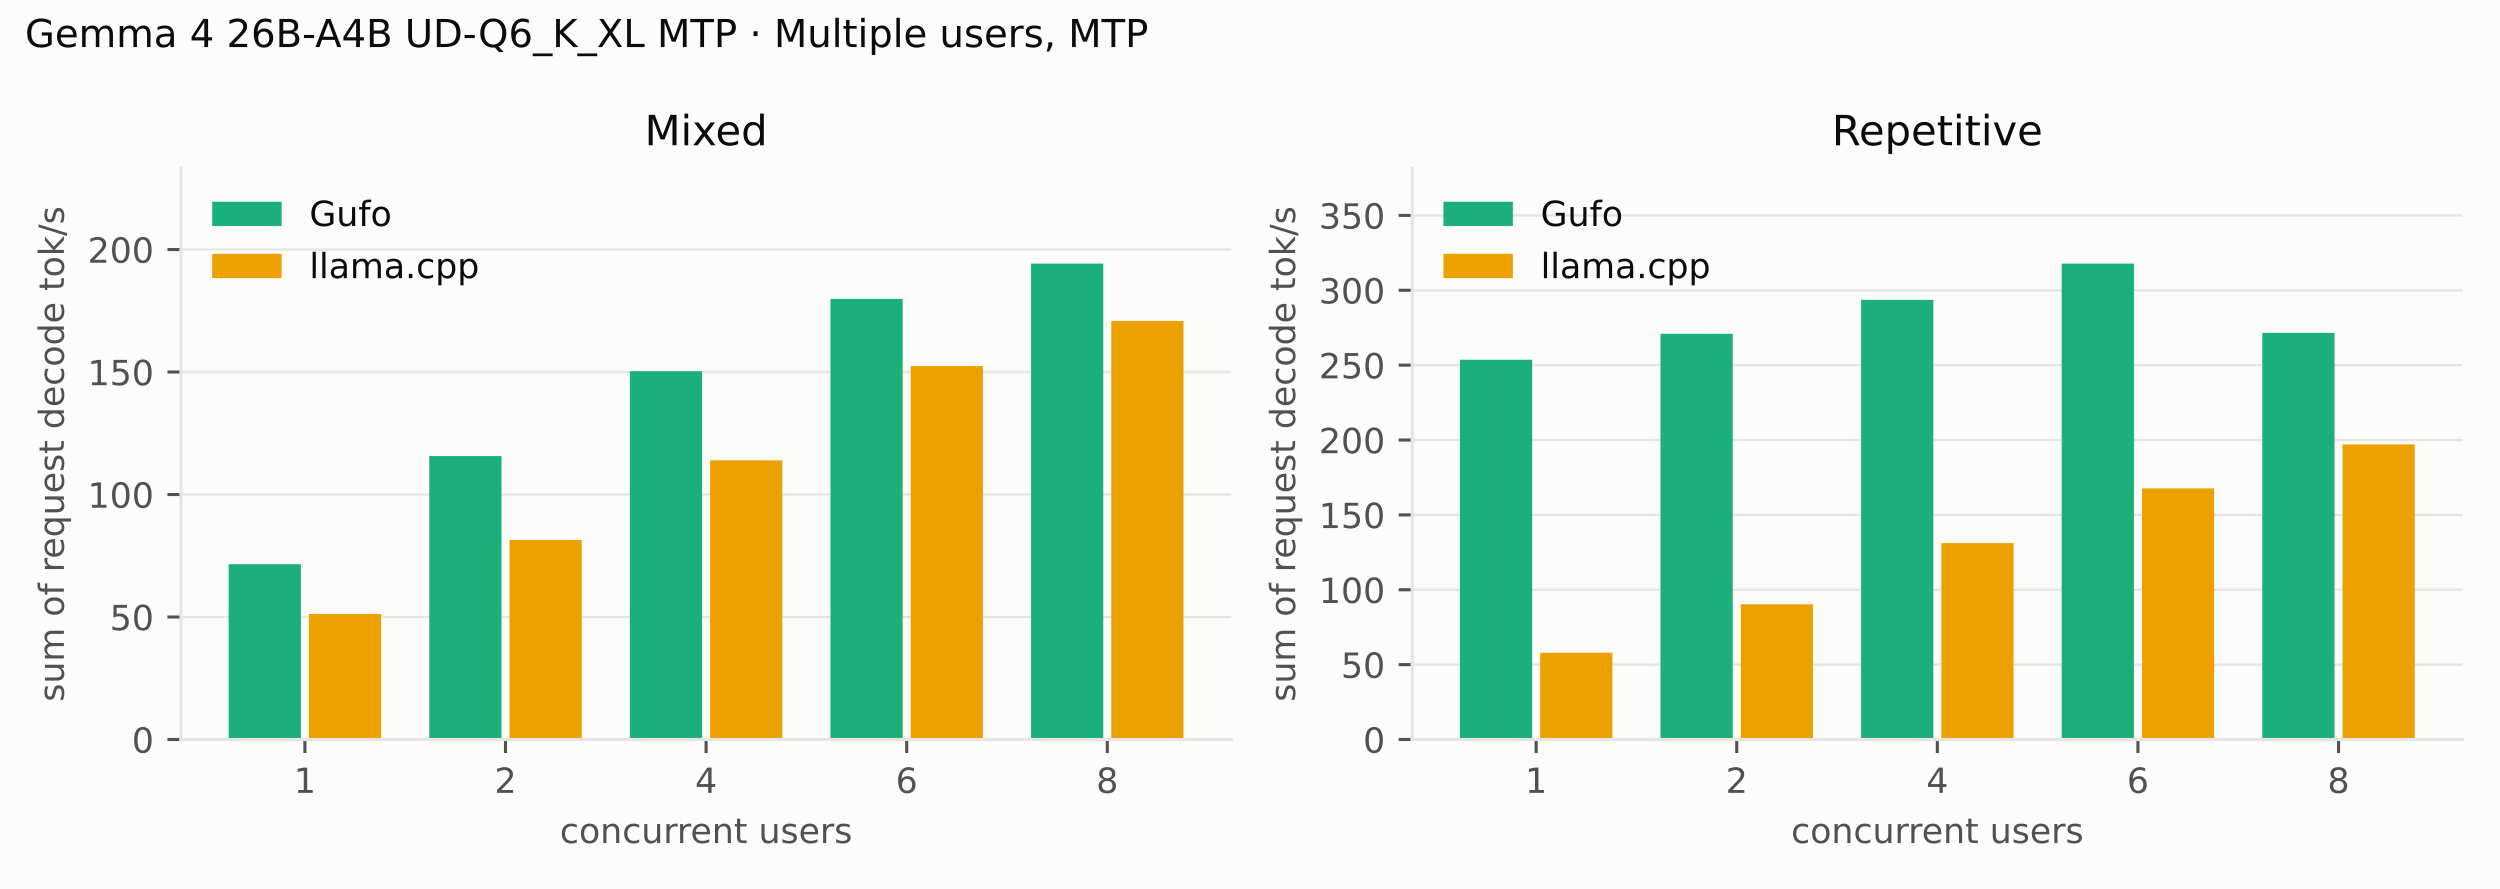
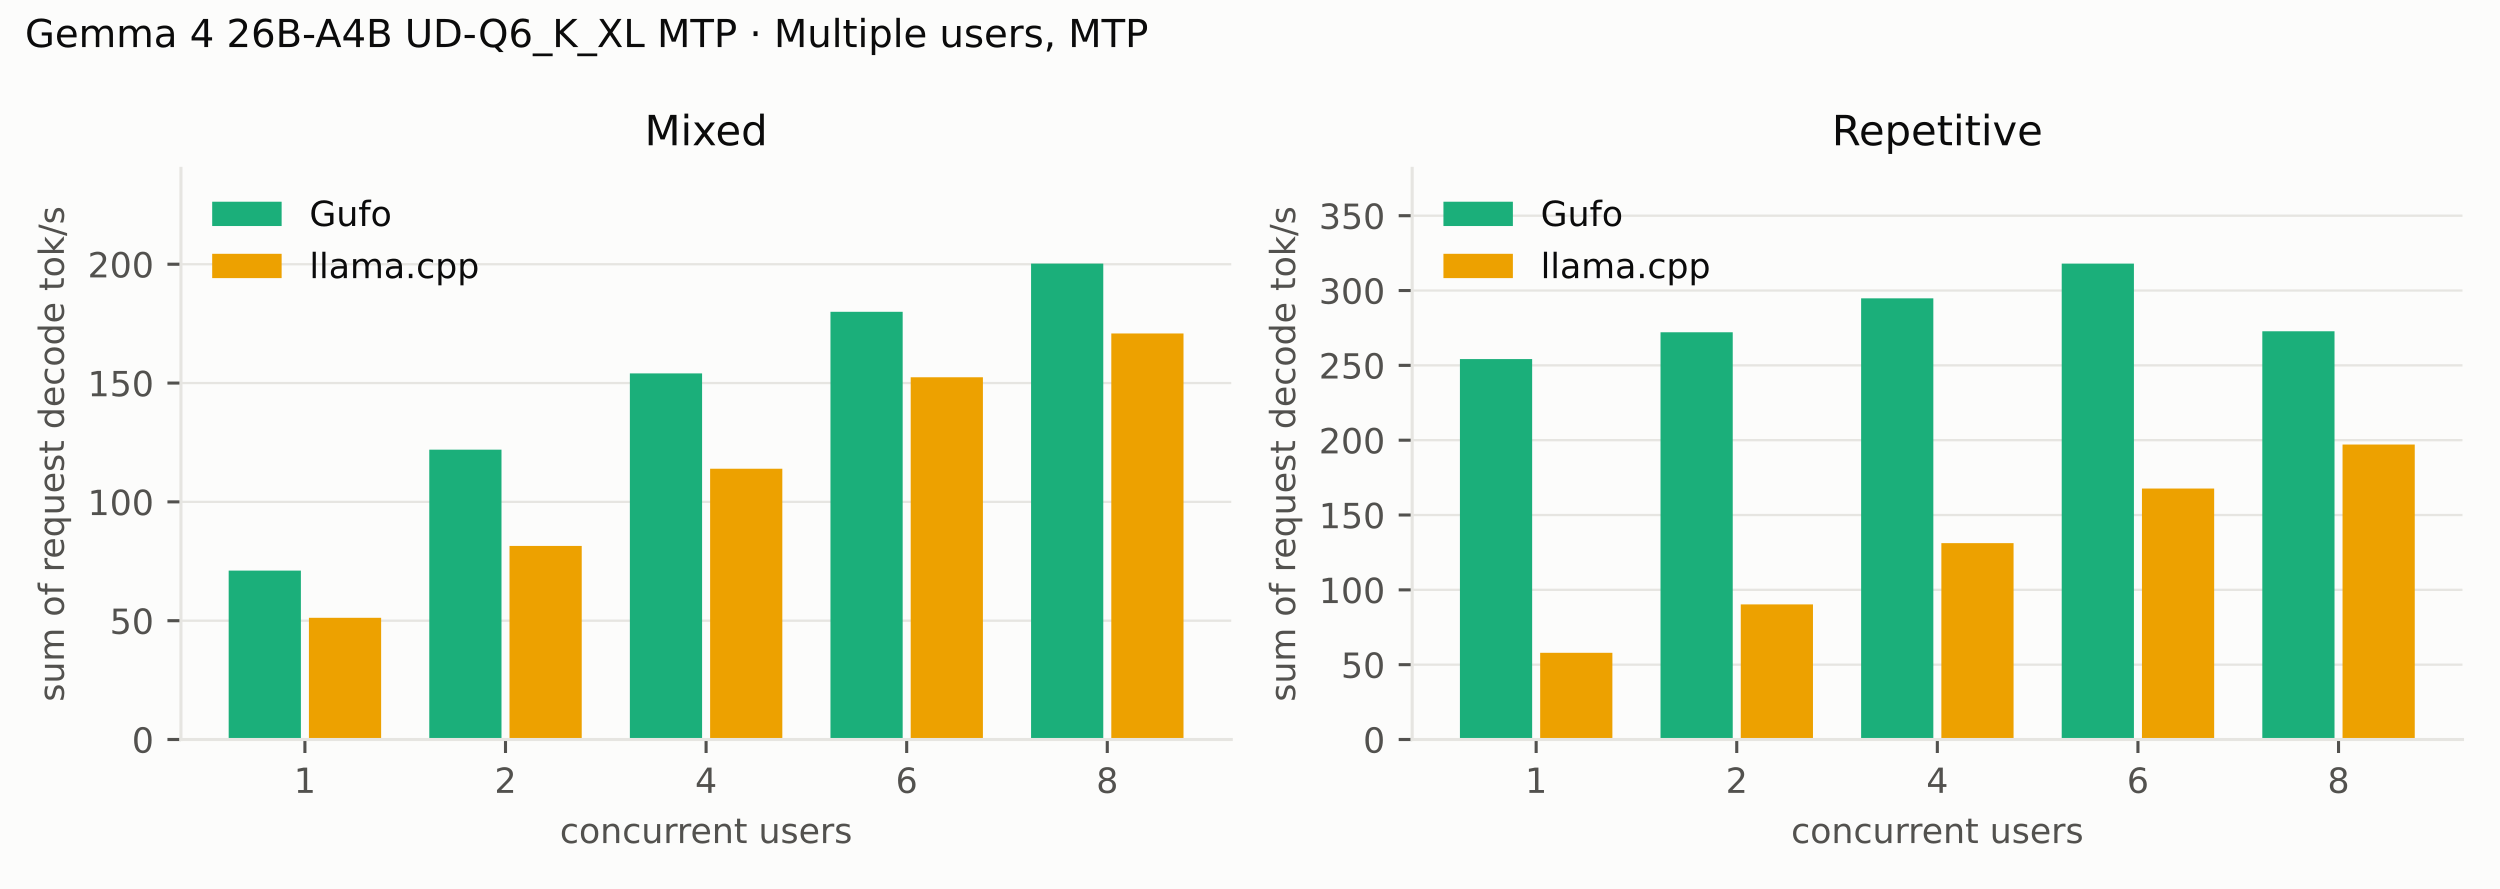
<svg xmlns="http://www.w3.org/2000/svg" xmlns:xlink="http://www.w3.org/1999/xlink" width="648pt" height="230.4pt" viewBox="0 0 648 230.4" version="1.1">
  <defs>
    <style type="text/css">*{stroke-linejoin: round; stroke-linecap: butt}</style>
  </defs>
  <g id="figure_1">
    <g id="patch_1">
      <path d="M 0 230.4 L 648 230.4 L 648 0 L 0 0 z " style="fill: #fcfcfb" />
    </g>
    <g id="axes_1">
      <g id="patch_2">
        <path d="M 46.899 191.68 L 319.14 191.68 L 319.14 43.647 L 46.899 43.647 z " style="fill: #fcfcfb" />
      </g>
      <g id="matplotlib.axis_1">
        <g id="xtick_1">
          <g id="line2d_1">
            <defs>
              <path id="m1ebf051f68" d="M 0 0 L 0 3.5 " style="stroke: #52514e; stroke-width: 0.8" />
            </defs>
            <g>
              <use xlink:href="#m1ebf051f68" x="79.032" y="191.68" style="fill: #52514e; stroke: #52514e; stroke-width: 0.8" />
            </g>
          </g>
          <g id="text_1">
            <text style="font-size: 9px; font-family: 'DejaVu Sans', 'Bitstream Vera Sans', 'Computer Modern Sans Serif', 'Lucida Grande', 'Verdana', 'Geneva', 'Lucid', 'Arial', 'Helvetica', 'Avant Garde', sans-serif; text-anchor: middle; fill: #52514e" x="79.032" y="205.518" transform="rotate(-0 79.03174 205.5179)">1</text>
          </g>
        </g>
        <g id="xtick_2">
          <g id="line2d_2">
            <g>
              <use xlink:href="#m1ebf051f68" x="131.026" y="191.68" style="fill: #52514e; stroke: #52514e; stroke-width: 0.8" />
            </g>
          </g>
          <g id="text_2">
            <text style="font-size: 9px; font-family: 'DejaVu Sans', 'Bitstream Vera Sans', 'Computer Modern Sans Serif', 'Lucida Grande', 'Verdana', 'Geneva', 'Lucid', 'Arial', 'Helvetica', 'Avant Garde', sans-serif; text-anchor: middle; fill: #52514e" x="131.026" y="205.518" transform="rotate(-0 131.0257 205.5179)">2</text>
          </g>
        </g>
        <g id="xtick_3">
          <g id="line2d_3">
            <g>
              <use xlink:href="#m1ebf051f68" x="183.02" y="191.68" style="fill: #52514e; stroke: #52514e; stroke-width: 0.8" />
            </g>
          </g>
          <g id="text_3">
            <text style="font-size: 9px; font-family: 'DejaVu Sans', 'Bitstream Vera Sans', 'Computer Modern Sans Serif', 'Lucida Grande', 'Verdana', 'Geneva', 'Lucid', 'Arial', 'Helvetica', 'Avant Garde', sans-serif; text-anchor: middle; fill: #52514e" x="183.02" y="205.518" transform="rotate(-0 183.0197 205.5179)">4</text>
          </g>
        </g>
        <g id="xtick_4">
          <g id="line2d_4">
            <g>
              <use xlink:href="#m1ebf051f68" x="235.014" y="191.68" style="fill: #52514e; stroke: #52514e; stroke-width: 0.8" />
            </g>
          </g>
          <g id="text_4">
            <text style="font-size: 9px; font-family: 'DejaVu Sans', 'Bitstream Vera Sans', 'Computer Modern Sans Serif', 'Lucida Grande', 'Verdana', 'Geneva', 'Lucid', 'Arial', 'Helvetica', 'Avant Garde', sans-serif; text-anchor: middle; fill: #52514e" x="235.014" y="205.518" transform="rotate(-0 235.0137 205.5179)">6</text>
          </g>
        </g>
        <g id="xtick_5">
          <g id="line2d_5">
            <g>
              <use xlink:href="#m1ebf051f68" x="287.008" y="191.68" style="fill: #52514e; stroke: #52514e; stroke-width: 0.8" />
            </g>
          </g>
          <g id="text_5">
            <text style="font-size: 9px; font-family: 'DejaVu Sans', 'Bitstream Vera Sans', 'Computer Modern Sans Serif', 'Lucida Grande', 'Verdana', 'Geneva', 'Lucid', 'Arial', 'Helvetica', 'Avant Garde', sans-serif; text-anchor: middle; fill: #52514e" x="287.008" y="205.518" transform="rotate(-0 287.0077 205.5179)">8</text>
          </g>
        </g>
        <g id="text_6">
          <text style="font-size: 9px; font-family: 'DejaVu Sans', 'Bitstream Vera Sans', 'Computer Modern Sans Serif', 'Lucida Grande', 'Verdana', 'Geneva', 'Lucid', 'Arial', 'Helvetica', 'Avant Garde', sans-serif; text-anchor: middle; fill: #52514e" x="183.02" y="218.518" transform="rotate(-0 183.0197 218.5179)">concurrent users</text>
        </g>
      </g>
      <g id="matplotlib.axis_2">
        <g id="ytick_1">
          <g id="line2d_6">
            <path d="M 46.899 191.68 L 319.14 191.68 " clip-path="url(#p1bdd1d52e2)" style="fill: none; stroke: #e6e5e1; stroke-width: 0.6; stroke-linecap: square" />
          </g>
          <g id="line2d_7">
            <defs>
              <path id="m680e5b1e24" d="M 0 0 L -3.5 0 " style="stroke: #52514e; stroke-width: 0.8" />
            </defs>
            <g>
              <use xlink:href="#m680e5b1e24" x="46.899" y="191.68" style="fill: #52514e; stroke: #52514e; stroke-width: 0.8" />
            </g>
          </g>
          <g id="text_7">
            <text style="font-size: 9px; font-family: 'DejaVu Sans', 'Bitstream Vera Sans', 'Computer Modern Sans Serif', 'Lucida Grande', 'Verdana', 'Geneva', 'Lucid', 'Arial', 'Helvetica', 'Avant Garde', sans-serif; text-anchor: end; fill: #52514e" x="39.899" y="195.099" transform="rotate(-0 39.89945 195.0989)">0</text>
          </g>
        </g>
        <g id="ytick_2">
          <g id="line2d_8">
-             <path d="M 46.899 159.929 L 319.14 159.929 " clip-path="url(#p1bdd1d52e2)" style="fill: none; stroke: #e6e5e1; stroke-width: 0.6; stroke-linecap: square" />
+             <path d="M 46.899 160.883 L 319.14 160.883 " clip-path="url(#p1bdd1d52e2)" style="fill: none; stroke: #e6e5e1; stroke-width: 0.6; stroke-linecap: square" />
          </g>
          <g id="line2d_9">
            <g>
-               <use xlink:href="#m680e5b1e24" x="46.899" y="159.929" style="fill: #52514e; stroke: #52514e; stroke-width: 0.8" />
+               <use xlink:href="#m680e5b1e24" x="46.899" y="160.883" style="fill: #52514e; stroke: #52514e; stroke-width: 0.8" />
            </g>
          </g>
          <g id="text_8">
-             <text style="font-size: 9px; font-family: 'DejaVu Sans', 'Bitstream Vera Sans', 'Computer Modern Sans Serif', 'Lucida Grande', 'Verdana', 'Geneva', 'Lucid', 'Arial', 'Helvetica', 'Avant Garde', sans-serif; text-anchor: end; fill: #52514e" x="39.899" y="163.347" transform="rotate(-0 39.89945 163.3475)">50</text>
+             <text style="font-size: 9px; font-family: 'DejaVu Sans', 'Bitstream Vera Sans', 'Computer Modern Sans Serif', 'Lucida Grande', 'Verdana', 'Geneva', 'Lucid', 'Arial', 'Helvetica', 'Avant Garde', sans-serif; text-anchor: end; fill: #52514e" x="39.899" y="164.302" transform="rotate(-0 39.89945 164.3019)">50</text>
          </g>
        </g>
        <g id="ytick_3">
          <g id="line2d_10">
-             <path d="M 46.899 128.177 L 319.14 128.177 " clip-path="url(#p1bdd1d52e2)" style="fill: none; stroke: #e6e5e1; stroke-width: 0.6; stroke-linecap: square" />
+             <path d="M 46.899 130.086 L 319.14 130.086 " clip-path="url(#p1bdd1d52e2)" style="fill: none; stroke: #e6e5e1; stroke-width: 0.6; stroke-linecap: square" />
          </g>
          <g id="line2d_11">
            <g>
-               <use xlink:href="#m680e5b1e24" x="46.899" y="128.177" style="fill: #52514e; stroke: #52514e; stroke-width: 0.8" />
+               <use xlink:href="#m680e5b1e24" x="46.899" y="130.086" style="fill: #52514e; stroke: #52514e; stroke-width: 0.8" />
            </g>
          </g>
          <g id="text_9">
-             <text style="font-size: 9px; font-family: 'DejaVu Sans', 'Bitstream Vera Sans', 'Computer Modern Sans Serif', 'Lucida Grande', 'Verdana', 'Geneva', 'Lucid', 'Arial', 'Helvetica', 'Avant Garde', sans-serif; text-anchor: end; fill: #52514e" x="39.899" y="131.596" transform="rotate(-0 39.89945 131.596)">100</text>
+             <text style="font-size: 9px; font-family: 'DejaVu Sans', 'Bitstream Vera Sans', 'Computer Modern Sans Serif', 'Lucida Grande', 'Verdana', 'Geneva', 'Lucid', 'Arial', 'Helvetica', 'Avant Garde', sans-serif; text-anchor: end; fill: #52514e" x="39.899" y="133.505" transform="rotate(-0 39.89945 133.5048)">100</text>
          </g>
        </g>
        <g id="ytick_4">
          <g id="line2d_12">
-             <path d="M 46.899 96.426 L 319.14 96.426 " clip-path="url(#p1bdd1d52e2)" style="fill: none; stroke: #e6e5e1; stroke-width: 0.6; stroke-linecap: square" />
+             <path d="M 46.899 99.289 L 319.14 99.289 " clip-path="url(#p1bdd1d52e2)" style="fill: none; stroke: #e6e5e1; stroke-width: 0.6; stroke-linecap: square" />
          </g>
          <g id="line2d_13">
            <g>
-               <use xlink:href="#m680e5b1e24" x="46.899" y="96.426" style="fill: #52514e; stroke: #52514e; stroke-width: 0.8" />
+               <use xlink:href="#m680e5b1e24" x="46.899" y="99.289" style="fill: #52514e; stroke: #52514e; stroke-width: 0.8" />
            </g>
          </g>
          <g id="text_10">
-             <text style="font-size: 9px; font-family: 'DejaVu Sans', 'Bitstream Vera Sans', 'Computer Modern Sans Serif', 'Lucida Grande', 'Verdana', 'Geneva', 'Lucid', 'Arial', 'Helvetica', 'Avant Garde', sans-serif; text-anchor: end; fill: #52514e" x="39.899" y="99.845" transform="rotate(-0 39.89945 99.84458)">150</text>
+             <text style="font-size: 9px; font-family: 'DejaVu Sans', 'Bitstream Vera Sans', 'Computer Modern Sans Serif', 'Lucida Grande', 'Verdana', 'Geneva', 'Lucid', 'Arial', 'Helvetica', 'Avant Garde', sans-serif; text-anchor: end; fill: #52514e" x="39.899" y="102.708" transform="rotate(-0 39.89945 102.7077)">150</text>
          </g>
        </g>
        <g id="ytick_5">
          <g id="line2d_14">
-             <path d="M 46.899 64.674 L 319.14 64.674 " clip-path="url(#p1bdd1d52e2)" style="fill: none; stroke: #e6e5e1; stroke-width: 0.6; stroke-linecap: square" />
+             <path d="M 46.899 68.492 L 319.14 68.492 " clip-path="url(#p1bdd1d52e2)" style="fill: none; stroke: #e6e5e1; stroke-width: 0.6; stroke-linecap: square" />
          </g>
          <g id="line2d_15">
            <g>
-               <use xlink:href="#m680e5b1e24" x="46.899" y="64.674" style="fill: #52514e; stroke: #52514e; stroke-width: 0.8" />
+               <use xlink:href="#m680e5b1e24" x="46.899" y="68.492" style="fill: #52514e; stroke: #52514e; stroke-width: 0.8" />
            </g>
          </g>
          <g id="text_11">
-             <text style="font-size: 9px; font-family: 'DejaVu Sans', 'Bitstream Vera Sans', 'Computer Modern Sans Serif', 'Lucida Grande', 'Verdana', 'Geneva', 'Lucid', 'Arial', 'Helvetica', 'Avant Garde', sans-serif; text-anchor: end; fill: #52514e" x="39.899" y="68.093" transform="rotate(-0 39.89945 68.09312)">200</text>
+             <text style="font-size: 9px; font-family: 'DejaVu Sans', 'Bitstream Vera Sans', 'Computer Modern Sans Serif', 'Lucida Grande', 'Verdana', 'Geneva', 'Lucid', 'Arial', 'Helvetica', 'Avant Garde', sans-serif; text-anchor: end; fill: #52514e" x="39.899" y="71.911" transform="rotate(-0 39.89945 71.91065)">200</text>
          </g>
        </g>
        <g id="text_12">
          <text style="font-size: 9px; font-family: 'DejaVu Sans', 'Bitstream Vera Sans', 'Computer Modern Sans Serif', 'Lucida Grande', 'Verdana', 'Geneva', 'Lucid', 'Arial', 'Helvetica', 'Avant Garde', sans-serif; text-anchor: middle; fill: #52514e" x="16.559" y="117.664" transform="rotate(-90 16.55859 117.6635)">sum of request decode tok/s</text>
        </g>
      </g>
      <g id="patch_3">
-         <path d="M 59.274 191.68 L 77.992 191.68 L 77.992 146.244 L 59.274 146.244 z " clip-path="url(#p1bdd1d52e2)" style="fill: #1baf7a" />
+         <path d="M 59.274 191.68 L 77.992 191.68 L 77.992 147.899 L 59.274 147.899 z " clip-path="url(#p1bdd1d52e2)" style="fill: #1baf7a" />
      </g>
      <g id="patch_4">
-         <path d="M 111.268 191.68 L 129.986 191.68 L 129.986 118.22 L 111.268 118.22 z " clip-path="url(#p1bdd1d52e2)" style="fill: #1baf7a" />
+         <path d="M 111.268 191.68 L 129.986 191.68 L 129.986 116.554 L 111.268 116.554 z " clip-path="url(#p1bdd1d52e2)" style="fill: #1baf7a" />
      </g>
      <g id="patch_5">
-         <path d="M 163.262 191.68 L 181.98 191.68 L 181.98 96.222 L 163.262 96.222 z " clip-path="url(#p1bdd1d52e2)" style="fill: #1baf7a" />
+         <path d="M 163.262 191.68 L 181.98 191.68 L 181.98 96.788 L 163.262 96.788 z " clip-path="url(#p1bdd1d52e2)" style="fill: #1baf7a" />
      </g>
      <g id="patch_6">
-         <path d="M 215.256 191.68 L 233.974 191.68 L 233.974 77.489 L 215.256 77.489 z " clip-path="url(#p1bdd1d52e2)" style="fill: #1baf7a" />
+         <path d="M 215.256 191.68 L 233.974 191.68 L 233.974 80.817 L 215.256 80.817 z " clip-path="url(#p1bdd1d52e2)" style="fill: #1baf7a" />
      </g>
      <g id="patch_7">
        <path d="M 267.25 191.68 L 285.968 191.68 L 285.968 68.319 L 267.25 68.319 z " clip-path="url(#p1bdd1d52e2)" style="fill: #1baf7a" />
      </g>
      <g id="patch_8">
-         <path d="M 80.072 191.68 L 98.789 191.68 L 98.789 159.154 L 80.072 159.154 z " clip-path="url(#p1bdd1d52e2)" style="fill: #eda100" />
+         <path d="M 80.072 191.68 L 98.789 191.68 L 98.789 160.131 L 80.072 160.131 z " clip-path="url(#p1bdd1d52e2)" style="fill: #eda100" />
      </g>
      <g id="patch_9">
-         <path d="M 132.066 191.68 L 150.783 191.68 L 150.783 139.944 L 132.066 139.944 z " clip-path="url(#p1bdd1d52e2)" style="fill: #eda100" />
+         <path d="M 132.066 191.68 L 150.783 191.68 L 150.783 141.499 L 132.066 141.499 z " clip-path="url(#p1bdd1d52e2)" style="fill: #eda100" />
      </g>
      <g id="patch_10">
-         <path d="M 184.06 191.68 L 202.777 191.68 L 202.777 119.318 L 184.06 119.318 z " clip-path="url(#p1bdd1d52e2)" style="fill: #eda100" />
+         <path d="M 184.06 191.68 L 202.777 191.68 L 202.777 121.493 L 184.06 121.493 z " clip-path="url(#p1bdd1d52e2)" style="fill: #eda100" />
      </g>
      <g id="patch_11">
-         <path d="M 236.054 191.68 L 254.771 191.68 L 254.771 94.876 L 236.054 94.876 z " clip-path="url(#p1bdd1d52e2)" style="fill: #eda100" />
+         <path d="M 236.054 191.68 L 254.771 191.68 L 254.771 97.786 L 236.054 97.786 z " clip-path="url(#p1bdd1d52e2)" style="fill: #eda100" />
      </g>
      <g id="patch_12">
-         <path d="M 288.048 191.68 L 306.765 191.68 L 306.765 83.179 L 288.048 83.179 z " clip-path="url(#p1bdd1d52e2)" style="fill: #eda100" />
+         <path d="M 288.048 191.68 L 306.765 191.68 L 306.765 86.44 L 288.048 86.44 z " clip-path="url(#p1bdd1d52e2)" style="fill: #eda100" />
      </g>
      <g id="patch_13">
        <path d="M 46.899 191.68 L 46.899 43.647 " style="fill: none; stroke: #e6e5e1; stroke-width: 0.8; stroke-linejoin: miter; stroke-linecap: square" />
      </g>
      <g id="patch_14">
        <path d="M 46.899 191.68 L 319.14 191.68 " style="fill: none; stroke: #e6e5e1; stroke-width: 0.8; stroke-linejoin: miter; stroke-linecap: square" />
      </g>
      <g id="text_13">
        <text style="font-size: 10.8px; font-family: 'DejaVu Sans', 'Bitstream Vera Sans', 'Computer Modern Sans Serif', 'Lucida Grande', 'Verdana', 'Geneva', 'Lucid', 'Arial', 'Helvetica', 'Avant Garde', sans-serif; text-anchor: middle; fill: #0b0b0b" x="183.02" y="37.647" transform="rotate(-0 183.0197 37.64709)">Mixed</text>
      </g>
      <g id="legend_1">
        <g id="patch_15">
          <path d="M 54.999 58.586 L 72.999 58.586 L 72.999 52.286 L 54.999 52.286 z " style="fill: #1baf7a" />
        </g>
        <g id="text_14">
          <text style="font-size: 9px; font-family: 'DejaVu Sans', 'Bitstream Vera Sans', 'Computer Modern Sans Serif', 'Lucida Grande', 'Verdana', 'Geneva', 'Lucid', 'Arial', 'Helvetica', 'Avant Garde', sans-serif; text-anchor: start; fill: #0b0b0b" x="80.199" y="58.586" transform="rotate(-0 80.19945 58.58569)">Gufo</text>
        </g>
        <g id="patch_16">
          <path d="M 54.999 72.086 L 72.999 72.086 L 72.999 65.786 L 54.999 65.786 z " style="fill: #eda100" />
        </g>
        <g id="text_15">
          <text style="font-size: 9px; font-family: 'DejaVu Sans', 'Bitstream Vera Sans', 'Computer Modern Sans Serif', 'Lucida Grande', 'Verdana', 'Geneva', 'Lucid', 'Arial', 'Helvetica', 'Avant Garde', sans-serif; text-anchor: start; fill: #0b0b0b" x="80.199" y="72.086" transform="rotate(-0 80.19945 72.08639)">llama.cpp</text>
        </g>
      </g>
    </g>
    <g id="axes_2">
      <g id="patch_17">
        <path d="M 366.039 191.68 L 638.28 191.68 L 638.28 43.647 L 366.039 43.647 z " style="fill: #fcfcfb" />
      </g>
      <g id="matplotlib.axis_3">
        <g id="xtick_6">
          <g id="line2d_16">
            <g>
              <use xlink:href="#m1ebf051f68" x="398.172" y="191.68" style="fill: #52514e; stroke: #52514e; stroke-width: 0.8" />
            </g>
          </g>
          <g id="text_16">
            <text style="font-size: 9px; font-family: 'DejaVu Sans', 'Bitstream Vera Sans', 'Computer Modern Sans Serif', 'Lucida Grande', 'Verdana', 'Geneva', 'Lucid', 'Arial', 'Helvetica', 'Avant Garde', sans-serif; text-anchor: middle; fill: #52514e" x="398.172" y="205.518" transform="rotate(-0 398.1717 205.5179)">1</text>
          </g>
        </g>
        <g id="xtick_7">
          <g id="line2d_17">
            <g>
              <use xlink:href="#m1ebf051f68" x="450.166" y="191.68" style="fill: #52514e; stroke: #52514e; stroke-width: 0.8" />
            </g>
          </g>
          <g id="text_17">
            <text style="font-size: 9px; font-family: 'DejaVu Sans', 'Bitstream Vera Sans', 'Computer Modern Sans Serif', 'Lucida Grande', 'Verdana', 'Geneva', 'Lucid', 'Arial', 'Helvetica', 'Avant Garde', sans-serif; text-anchor: middle; fill: #52514e" x="450.166" y="205.518" transform="rotate(-0 450.1657 205.5179)">2</text>
          </g>
        </g>
        <g id="xtick_8">
          <g id="line2d_18">
            <g>
              <use xlink:href="#m1ebf051f68" x="502.16" y="191.68" style="fill: #52514e; stroke: #52514e; stroke-width: 0.8" />
            </g>
          </g>
          <g id="text_18">
            <text style="font-size: 9px; font-family: 'DejaVu Sans', 'Bitstream Vera Sans', 'Computer Modern Sans Serif', 'Lucida Grande', 'Verdana', 'Geneva', 'Lucid', 'Arial', 'Helvetica', 'Avant Garde', sans-serif; text-anchor: middle; fill: #52514e" x="502.16" y="205.518" transform="rotate(-0 502.1597 205.5179)">4</text>
          </g>
        </g>
        <g id="xtick_9">
          <g id="line2d_19">
            <g>
              <use xlink:href="#m1ebf051f68" x="554.154" y="191.68" style="fill: #52514e; stroke: #52514e; stroke-width: 0.8" />
            </g>
          </g>
          <g id="text_19">
            <text style="font-size: 9px; font-family: 'DejaVu Sans', 'Bitstream Vera Sans', 'Computer Modern Sans Serif', 'Lucida Grande', 'Verdana', 'Geneva', 'Lucid', 'Arial', 'Helvetica', 'Avant Garde', sans-serif; text-anchor: middle; fill: #52514e" x="554.154" y="205.518" transform="rotate(-0 554.1537 205.5179)">6</text>
          </g>
        </g>
        <g id="xtick_10">
          <g id="line2d_20">
            <g>
              <use xlink:href="#m1ebf051f68" x="606.148" y="191.68" style="fill: #52514e; stroke: #52514e; stroke-width: 0.8" />
            </g>
          </g>
          <g id="text_20">
            <text style="font-size: 9px; font-family: 'DejaVu Sans', 'Bitstream Vera Sans', 'Computer Modern Sans Serif', 'Lucida Grande', 'Verdana', 'Geneva', 'Lucid', 'Arial', 'Helvetica', 'Avant Garde', sans-serif; text-anchor: middle; fill: #52514e" x="606.148" y="205.518" transform="rotate(-0 606.1477 205.5179)">8</text>
          </g>
        </g>
        <g id="text_21">
          <text style="font-size: 9px; font-family: 'DejaVu Sans', 'Bitstream Vera Sans', 'Computer Modern Sans Serif', 'Lucida Grande', 'Verdana', 'Geneva', 'Lucid', 'Arial', 'Helvetica', 'Avant Garde', sans-serif; text-anchor: middle; fill: #52514e" x="502.16" y="218.518" transform="rotate(-0 502.1597 218.5179)">concurrent users</text>
        </g>
      </g>
      <g id="matplotlib.axis_4">
        <g id="ytick_6">
          <g id="line2d_21">
            <path d="M 366.039 191.68 L 638.28 191.68 " clip-path="url(#pbed3e39741)" style="fill: none; stroke: #e6e5e1; stroke-width: 0.6; stroke-linecap: square" />
          </g>
          <g id="line2d_22">
            <g>
              <use xlink:href="#m680e5b1e24" x="366.039" y="191.68" style="fill: #52514e; stroke: #52514e; stroke-width: 0.8" />
            </g>
          </g>
          <g id="text_22">
            <text style="font-size: 9px; font-family: 'DejaVu Sans', 'Bitstream Vera Sans', 'Computer Modern Sans Serif', 'Lucida Grande', 'Verdana', 'Geneva', 'Lucid', 'Arial', 'Helvetica', 'Avant Garde', sans-serif; text-anchor: end; fill: #52514e" x="359.039" y="195.099" transform="rotate(-0 359.0395 195.0989)">0</text>
          </g>
        </g>
        <g id="ytick_7">
          <g id="line2d_23">
-             <path d="M 366.039 172.274 L 638.28 172.274 " clip-path="url(#pbed3e39741)" style="fill: none; stroke: #e6e5e1; stroke-width: 0.6; stroke-linecap: square" />
+             <path d="M 366.039 172.284 L 638.28 172.284 " clip-path="url(#pbed3e39741)" style="fill: none; stroke: #e6e5e1; stroke-width: 0.6; stroke-linecap: square" />
          </g>
          <g id="line2d_24">
            <g>
-               <use xlink:href="#m680e5b1e24" x="366.039" y="172.274" style="fill: #52514e; stroke: #52514e; stroke-width: 0.8" />
+               <use xlink:href="#m680e5b1e24" x="366.039" y="172.284" style="fill: #52514e; stroke: #52514e; stroke-width: 0.8" />
            </g>
          </g>
          <g id="text_23">
-             <text style="font-size: 9px; font-family: 'DejaVu Sans', 'Bitstream Vera Sans', 'Computer Modern Sans Serif', 'Lucida Grande', 'Verdana', 'Geneva', 'Lucid', 'Arial', 'Helvetica', 'Avant Garde', sans-serif; text-anchor: end; fill: #52514e" x="359.039" y="175.693" transform="rotate(-0 359.0395 175.6928)">50</text>
+             <text style="font-size: 9px; font-family: 'DejaVu Sans', 'Bitstream Vera Sans', 'Computer Modern Sans Serif', 'Lucida Grande', 'Verdana', 'Geneva', 'Lucid', 'Arial', 'Helvetica', 'Avant Garde', sans-serif; text-anchor: end; fill: #52514e" x="359.039" y="175.703" transform="rotate(-0 359.0395 175.7032)">50</text>
          </g>
        </g>
        <g id="ytick_8">
          <g id="line2d_25">
-             <path d="M 366.039 152.868 L 638.28 152.868 " clip-path="url(#pbed3e39741)" style="fill: none; stroke: #e6e5e1; stroke-width: 0.6; stroke-linecap: square" />
+             <path d="M 366.039 152.889 L 638.28 152.889 " clip-path="url(#pbed3e39741)" style="fill: none; stroke: #e6e5e1; stroke-width: 0.6; stroke-linecap: square" />
          </g>
          <g id="line2d_26">
            <g>
-               <use xlink:href="#m680e5b1e24" x="366.039" y="152.868" style="fill: #52514e; stroke: #52514e; stroke-width: 0.8" />
+               <use xlink:href="#m680e5b1e24" x="366.039" y="152.889" style="fill: #52514e; stroke: #52514e; stroke-width: 0.8" />
            </g>
          </g>
          <g id="text_24">
-             <text style="font-size: 9px; font-family: 'DejaVu Sans', 'Bitstream Vera Sans', 'Computer Modern Sans Serif', 'Lucida Grande', 'Verdana', 'Geneva', 'Lucid', 'Arial', 'Helvetica', 'Avant Garde', sans-serif; text-anchor: end; fill: #52514e" x="359.039" y="156.287" transform="rotate(-0 359.0395 156.2867)">100</text>
+             <text style="font-size: 9px; font-family: 'DejaVu Sans', 'Bitstream Vera Sans', 'Computer Modern Sans Serif', 'Lucida Grande', 'Verdana', 'Geneva', 'Lucid', 'Arial', 'Helvetica', 'Avant Garde', sans-serif; text-anchor: end; fill: #52514e" x="359.039" y="156.307" transform="rotate(-0 359.0395 156.3075)">100</text>
          </g>
        </g>
        <g id="ytick_9">
          <g id="line2d_27">
-             <path d="M 366.039 133.462 L 638.28 133.462 " clip-path="url(#pbed3e39741)" style="fill: none; stroke: #e6e5e1; stroke-width: 0.6; stroke-linecap: square" />
+             <path d="M 366.039 133.493 L 638.28 133.493 " clip-path="url(#pbed3e39741)" style="fill: none; stroke: #e6e5e1; stroke-width: 0.6; stroke-linecap: square" />
          </g>
          <g id="line2d_28">
            <g>
-               <use xlink:href="#m680e5b1e24" x="366.039" y="133.462" style="fill: #52514e; stroke: #52514e; stroke-width: 0.8" />
+               <use xlink:href="#m680e5b1e24" x="366.039" y="133.493" style="fill: #52514e; stroke: #52514e; stroke-width: 0.8" />
            </g>
          </g>
          <g id="text_25">
-             <text style="font-size: 9px; font-family: 'DejaVu Sans', 'Bitstream Vera Sans', 'Computer Modern Sans Serif', 'Lucida Grande', 'Verdana', 'Geneva', 'Lucid', 'Arial', 'Helvetica', 'Avant Garde', sans-serif; text-anchor: end; fill: #52514e" x="359.039" y="136.881" transform="rotate(-0 359.0395 136.8806)">150</text>
+             <text style="font-size: 9px; font-family: 'DejaVu Sans', 'Bitstream Vera Sans', 'Computer Modern Sans Serif', 'Lucida Grande', 'Verdana', 'Geneva', 'Lucid', 'Arial', 'Helvetica', 'Avant Garde', sans-serif; text-anchor: end; fill: #52514e" x="359.039" y="136.912" transform="rotate(-0 359.0395 136.9117)">150</text>
          </g>
        </g>
        <g id="ytick_10">
          <g id="line2d_29">
-             <path d="M 366.039 114.056 L 638.28 114.056 " clip-path="url(#pbed3e39741)" style="fill: none; stroke: #e6e5e1; stroke-width: 0.6; stroke-linecap: square" />
+             <path d="M 366.039 114.097 L 638.28 114.097 " clip-path="url(#pbed3e39741)" style="fill: none; stroke: #e6e5e1; stroke-width: 0.6; stroke-linecap: square" />
          </g>
          <g id="line2d_30">
            <g>
-               <use xlink:href="#m680e5b1e24" x="366.039" y="114.056" style="fill: #52514e; stroke: #52514e; stroke-width: 0.8" />
+               <use xlink:href="#m680e5b1e24" x="366.039" y="114.097" style="fill: #52514e; stroke: #52514e; stroke-width: 0.8" />
            </g>
          </g>
          <g id="text_26">
-             <text style="font-size: 9px; font-family: 'DejaVu Sans', 'Bitstream Vera Sans', 'Computer Modern Sans Serif', 'Lucida Grande', 'Verdana', 'Geneva', 'Lucid', 'Arial', 'Helvetica', 'Avant Garde', sans-serif; text-anchor: end; fill: #52514e" x="359.039" y="117.475" transform="rotate(-0 359.0395 117.4745)">200</text>
+             <text style="font-size: 9px; font-family: 'DejaVu Sans', 'Bitstream Vera Sans', 'Computer Modern Sans Serif', 'Lucida Grande', 'Verdana', 'Geneva', 'Lucid', 'Arial', 'Helvetica', 'Avant Garde', sans-serif; text-anchor: end; fill: #52514e" x="359.039" y="117.516" transform="rotate(-0 359.0395 117.516)">200</text>
          </g>
        </g>
        <g id="ytick_11">
          <g id="line2d_31">
-             <path d="M 366.039 94.649 L 638.28 94.649 " clip-path="url(#pbed3e39741)" style="fill: none; stroke: #e6e5e1; stroke-width: 0.6; stroke-linecap: square" />
+             <path d="M 366.039 94.701 L 638.28 94.701 " clip-path="url(#pbed3e39741)" style="fill: none; stroke: #e6e5e1; stroke-width: 0.6; stroke-linecap: square" />
          </g>
          <g id="line2d_32">
            <g>
-               <use xlink:href="#m680e5b1e24" x="366.039" y="94.649" style="fill: #52514e; stroke: #52514e; stroke-width: 0.8" />
+               <use xlink:href="#m680e5b1e24" x="366.039" y="94.701" style="fill: #52514e; stroke: #52514e; stroke-width: 0.8" />
            </g>
          </g>
          <g id="text_27">
-             <text style="font-size: 9px; font-family: 'DejaVu Sans', 'Bitstream Vera Sans', 'Computer Modern Sans Serif', 'Lucida Grande', 'Verdana', 'Geneva', 'Lucid', 'Arial', 'Helvetica', 'Avant Garde', sans-serif; text-anchor: end; fill: #52514e" x="359.039" y="98.068" transform="rotate(-0 359.0395 98.0684)">250</text>
+             <text style="font-size: 9px; font-family: 'DejaVu Sans', 'Bitstream Vera Sans', 'Computer Modern Sans Serif', 'Lucida Grande', 'Verdana', 'Geneva', 'Lucid', 'Arial', 'Helvetica', 'Avant Garde', sans-serif; text-anchor: end; fill: #52514e" x="359.039" y="98.12" transform="rotate(-0 359.0395 98.12027)">250</text>
          </g>
        </g>
        <g id="ytick_12">
          <g id="line2d_33">
-             <path d="M 366.039 75.243 L 638.28 75.243 " clip-path="url(#pbed3e39741)" style="fill: none; stroke: #e6e5e1; stroke-width: 0.6; stroke-linecap: square" />
+             <path d="M 366.039 75.306 L 638.28 75.306 " clip-path="url(#pbed3e39741)" style="fill: none; stroke: #e6e5e1; stroke-width: 0.6; stroke-linecap: square" />
          </g>
          <g id="line2d_34">
            <g>
-               <use xlink:href="#m680e5b1e24" x="366.039" y="75.243" style="fill: #52514e; stroke: #52514e; stroke-width: 0.8" />
+               <use xlink:href="#m680e5b1e24" x="366.039" y="75.306" style="fill: #52514e; stroke: #52514e; stroke-width: 0.8" />
            </g>
          </g>
          <g id="text_28">
-             <text style="font-size: 9px; font-family: 'DejaVu Sans', 'Bitstream Vera Sans', 'Computer Modern Sans Serif', 'Lucida Grande', 'Verdana', 'Geneva', 'Lucid', 'Arial', 'Helvetica', 'Avant Garde', sans-serif; text-anchor: end; fill: #52514e" x="359.039" y="78.662" transform="rotate(-0 359.0395 78.66229)">300</text>
+             <text style="font-size: 9px; font-family: 'DejaVu Sans', 'Bitstream Vera Sans', 'Computer Modern Sans Serif', 'Lucida Grande', 'Verdana', 'Geneva', 'Lucid', 'Arial', 'Helvetica', 'Avant Garde', sans-serif; text-anchor: end; fill: #52514e" x="359.039" y="78.725" transform="rotate(-0 359.0395 78.72453)">300</text>
          </g>
        </g>
        <g id="ytick_13">
          <g id="line2d_35">
-             <path d="M 366.039 55.837 L 638.28 55.837 " clip-path="url(#pbed3e39741)" style="fill: none; stroke: #e6e5e1; stroke-width: 0.6; stroke-linecap: square" />
+             <path d="M 366.039 55.91 L 638.28 55.91 " clip-path="url(#pbed3e39741)" style="fill: none; stroke: #e6e5e1; stroke-width: 0.6; stroke-linecap: square" />
          </g>
          <g id="line2d_36">
            <g>
-               <use xlink:href="#m680e5b1e24" x="366.039" y="55.837" style="fill: #52514e; stroke: #52514e; stroke-width: 0.8" />
+               <use xlink:href="#m680e5b1e24" x="366.039" y="55.91" style="fill: #52514e; stroke: #52514e; stroke-width: 0.8" />
            </g>
          </g>
          <g id="text_29">
-             <text style="font-size: 9px; font-family: 'DejaVu Sans', 'Bitstream Vera Sans', 'Computer Modern Sans Serif', 'Lucida Grande', 'Verdana', 'Geneva', 'Lucid', 'Arial', 'Helvetica', 'Avant Garde', sans-serif; text-anchor: end; fill: #52514e" x="359.039" y="59.256" transform="rotate(-0 359.0395 59.25618)">350</text>
+             <text style="font-size: 9px; font-family: 'DejaVu Sans', 'Bitstream Vera Sans', 'Computer Modern Sans Serif', 'Lucida Grande', 'Verdana', 'Geneva', 'Lucid', 'Arial', 'Helvetica', 'Avant Garde', sans-serif; text-anchor: end; fill: #52514e" x="359.039" y="59.329" transform="rotate(-0 359.0395 59.3288)">350</text>
          </g>
        </g>
        <g id="text_30">
          <text style="font-size: 9px; font-family: 'DejaVu Sans', 'Bitstream Vera Sans', 'Computer Modern Sans Serif', 'Lucida Grande', 'Verdana', 'Geneva', 'Lucid', 'Arial', 'Helvetica', 'Avant Garde', sans-serif; text-anchor: middle; fill: #52514e" x="335.699" y="117.664" transform="rotate(-90 335.6986 117.6635)">sum of request decode tok/s</text>
        </g>
      </g>
      <g id="patch_18">
-         <path d="M 378.414 191.68 L 397.132 191.68 L 397.132 93.237 L 378.414 93.237 z " clip-path="url(#pbed3e39741)" style="fill: #1baf7a" />
+         <path d="M 378.414 191.68 L 397.132 191.68 L 397.132 93.064 L 378.414 93.064 z " clip-path="url(#pbed3e39741)" style="fill: #1baf7a" />
      </g>
      <g id="patch_19">
-         <path d="M 430.408 191.68 L 449.126 191.68 L 449.126 86.522 L 430.408 86.522 z " clip-path="url(#pbed3e39741)" style="fill: #1baf7a" />
+         <path d="M 430.408 191.68 L 449.126 191.68 L 449.126 86.128 L 430.408 86.128 z " clip-path="url(#pbed3e39741)" style="fill: #1baf7a" />
      </g>
      <g id="patch_20">
-         <path d="M 482.402 191.68 L 501.12 191.68 L 501.12 77.727 L 482.402 77.727 z " clip-path="url(#pbed3e39741)" style="fill: #1baf7a" />
+         <path d="M 482.402 191.68 L 501.12 191.68 L 501.12 77.331 L 482.402 77.331 z " clip-path="url(#pbed3e39741)" style="fill: #1baf7a" />
      </g>
      <g id="patch_21">
        <path d="M 534.396 191.68 L 553.114 191.68 L 553.114 68.319 L 534.396 68.319 z " clip-path="url(#pbed3e39741)" style="fill: #1baf7a" />
      </g>
      <g id="patch_22">
-         <path d="M 586.39 191.68 L 605.108 191.68 L 605.108 86.282 L 586.39 86.282 z " clip-path="url(#pbed3e39741)" style="fill: #1baf7a" />
+         <path d="M 586.39 191.68 L 605.108 191.68 L 605.108 85.872 L 586.39 85.872 z " clip-path="url(#pbed3e39741)" style="fill: #1baf7a" />
      </g>
      <g id="patch_23">
-         <path d="M 399.212 191.68 L 417.929 191.68 L 417.929 169.192 L 399.212 169.192 z " clip-path="url(#pbed3e39741)" style="fill: #eda100" />
+         <path d="M 399.212 191.68 L 417.929 191.68 L 417.929 169.204 L 399.212 169.204 z " clip-path="url(#pbed3e39741)" style="fill: #eda100" />
      </g>
      <g id="patch_24">
-         <path d="M 451.206 191.68 L 469.923 191.68 L 469.923 156.64 L 451.206 156.64 z " clip-path="url(#pbed3e39741)" style="fill: #eda100" />
+         <path d="M 451.206 191.68 L 469.923 191.68 L 469.923 156.659 L 451.206 156.659 z " clip-path="url(#pbed3e39741)" style="fill: #eda100" />
      </g>
      <g id="patch_25">
-         <path d="M 503.2 191.68 L 521.917 191.68 L 521.917 140.758 L 503.2 140.758 z " clip-path="url(#pbed3e39741)" style="fill: #eda100" />
+         <path d="M 503.2 191.68 L 521.917 191.68 L 521.917 140.786 L 503.2 140.786 z " clip-path="url(#pbed3e39741)" style="fill: #eda100" />
      </g>
      <g id="patch_26">
-         <path d="M 555.194 191.68 L 573.911 191.68 L 573.911 126.6 L 555.194 126.6 z " clip-path="url(#pbed3e39741)" style="fill: #eda100" />
+         <path d="M 555.194 191.68 L 573.911 191.68 L 573.911 126.634 L 555.194 126.634 z " clip-path="url(#pbed3e39741)" style="fill: #eda100" />
      </g>
      <g id="patch_27">
-         <path d="M 607.188 191.68 L 625.905 191.68 L 625.905 115.189 L 607.188 115.189 z " clip-path="url(#pbed3e39741)" style="fill: #eda100" />
+         <path d="M 607.188 191.68 L 625.905 191.68 L 625.905 115.23 L 607.188 115.23 z " clip-path="url(#pbed3e39741)" style="fill: #eda100" />
      </g>
      <g id="patch_28">
        <path d="M 366.039 191.68 L 366.039 43.647 " style="fill: none; stroke: #e6e5e1; stroke-width: 0.8; stroke-linejoin: miter; stroke-linecap: square" />
      </g>
      <g id="patch_29">
        <path d="M 366.039 191.68 L 638.28 191.68 " style="fill: none; stroke: #e6e5e1; stroke-width: 0.8; stroke-linejoin: miter; stroke-linecap: square" />
      </g>
      <g id="text_31">
        <text style="font-size: 10.8px; font-family: 'DejaVu Sans', 'Bitstream Vera Sans', 'Computer Modern Sans Serif', 'Lucida Grande', 'Verdana', 'Geneva', 'Lucid', 'Arial', 'Helvetica', 'Avant Garde', sans-serif; text-anchor: middle; fill: #0b0b0b" x="502.16" y="37.647" transform="rotate(-0 502.1597 37.64709)">Repetitive</text>
      </g>
      <g id="legend_2">
        <g id="patch_30">
          <path d="M 374.139 58.586 L 392.139 58.586 L 392.139 52.286 L 374.139 52.286 z " style="fill: #1baf7a" />
        </g>
        <g id="text_32">
          <text style="font-size: 9px; font-family: 'DejaVu Sans', 'Bitstream Vera Sans', 'Computer Modern Sans Serif', 'Lucida Grande', 'Verdana', 'Geneva', 'Lucid', 'Arial', 'Helvetica', 'Avant Garde', sans-serif; text-anchor: start; fill: #0b0b0b" x="399.339" y="58.586" transform="rotate(-0 399.3395 58.58569)">Gufo</text>
        </g>
        <g id="patch_31">
          <path d="M 374.139 72.086 L 392.139 72.086 L 392.139 65.786 L 374.139 65.786 z " style="fill: #eda100" />
        </g>
        <g id="text_33">
          <text style="font-size: 9px; font-family: 'DejaVu Sans', 'Bitstream Vera Sans', 'Computer Modern Sans Serif', 'Lucida Grande', 'Verdana', 'Geneva', 'Lucid', 'Arial', 'Helvetica', 'Avant Garde', sans-serif; text-anchor: start; fill: #0b0b0b" x="399.339" y="72.086" transform="rotate(-0 399.3395 72.08639)">llama.cpp</text>
        </g>
      </g>
    </g>
    <g id="text_34">
      <text style="font-size: 10px; font-family: 'DejaVu Sans', 'Bitstream Vera Sans', 'Computer Modern Sans Serif', 'Lucida Grande', 'Verdana', 'Geneva', 'Lucid', 'Arial', 'Helvetica', 'Avant Garde', sans-serif; text-anchor: start; fill: #0b0b0b" x="6.48" y="12.206" transform="rotate(-0 6.48 12.20644)">Gemma 4 26B-A4B UD-Q6_K_XL MTP · Multiple users, MTP</text>
    </g>
  </g>
  <defs>
    <clipPath id="p1bdd1d52e2">
      <rect x="46.899" y="43.647" width="272.241" height="148.033" />
    </clipPath>
    <clipPath id="pbed3e39741">
      <rect x="366.039" y="43.647" width="272.241" height="148.033" />
    </clipPath>
  </defs>
</svg>
